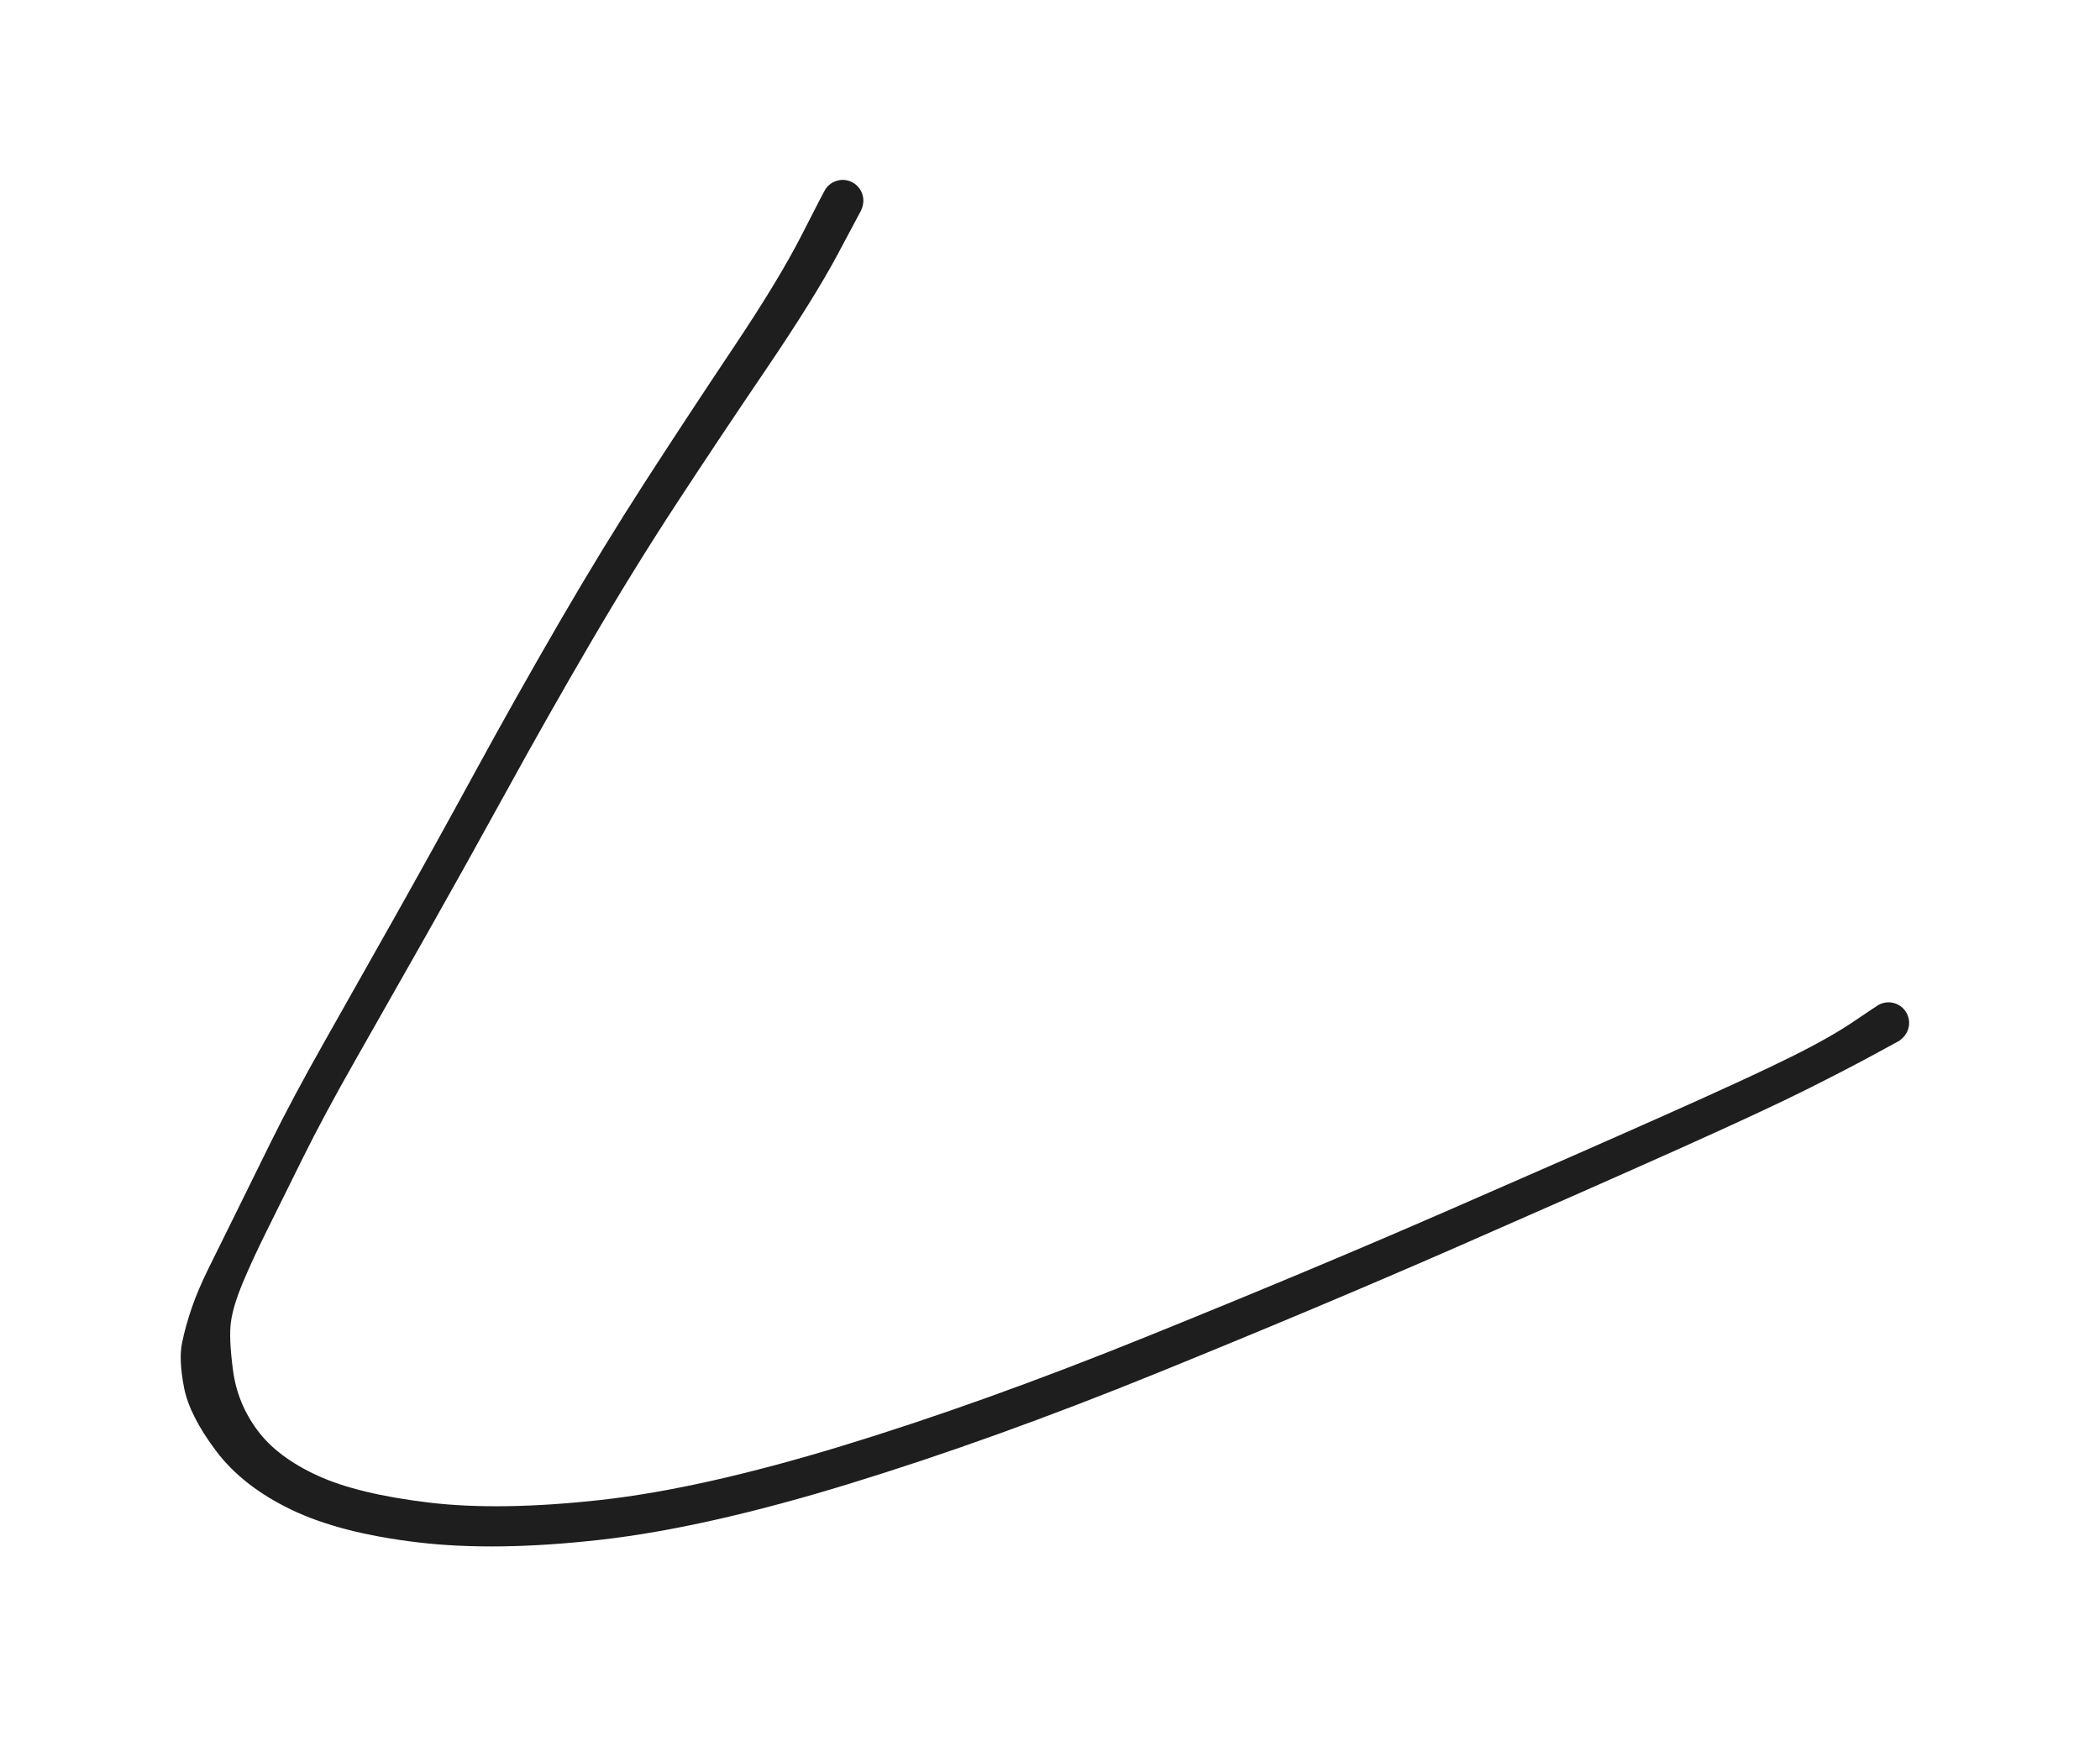
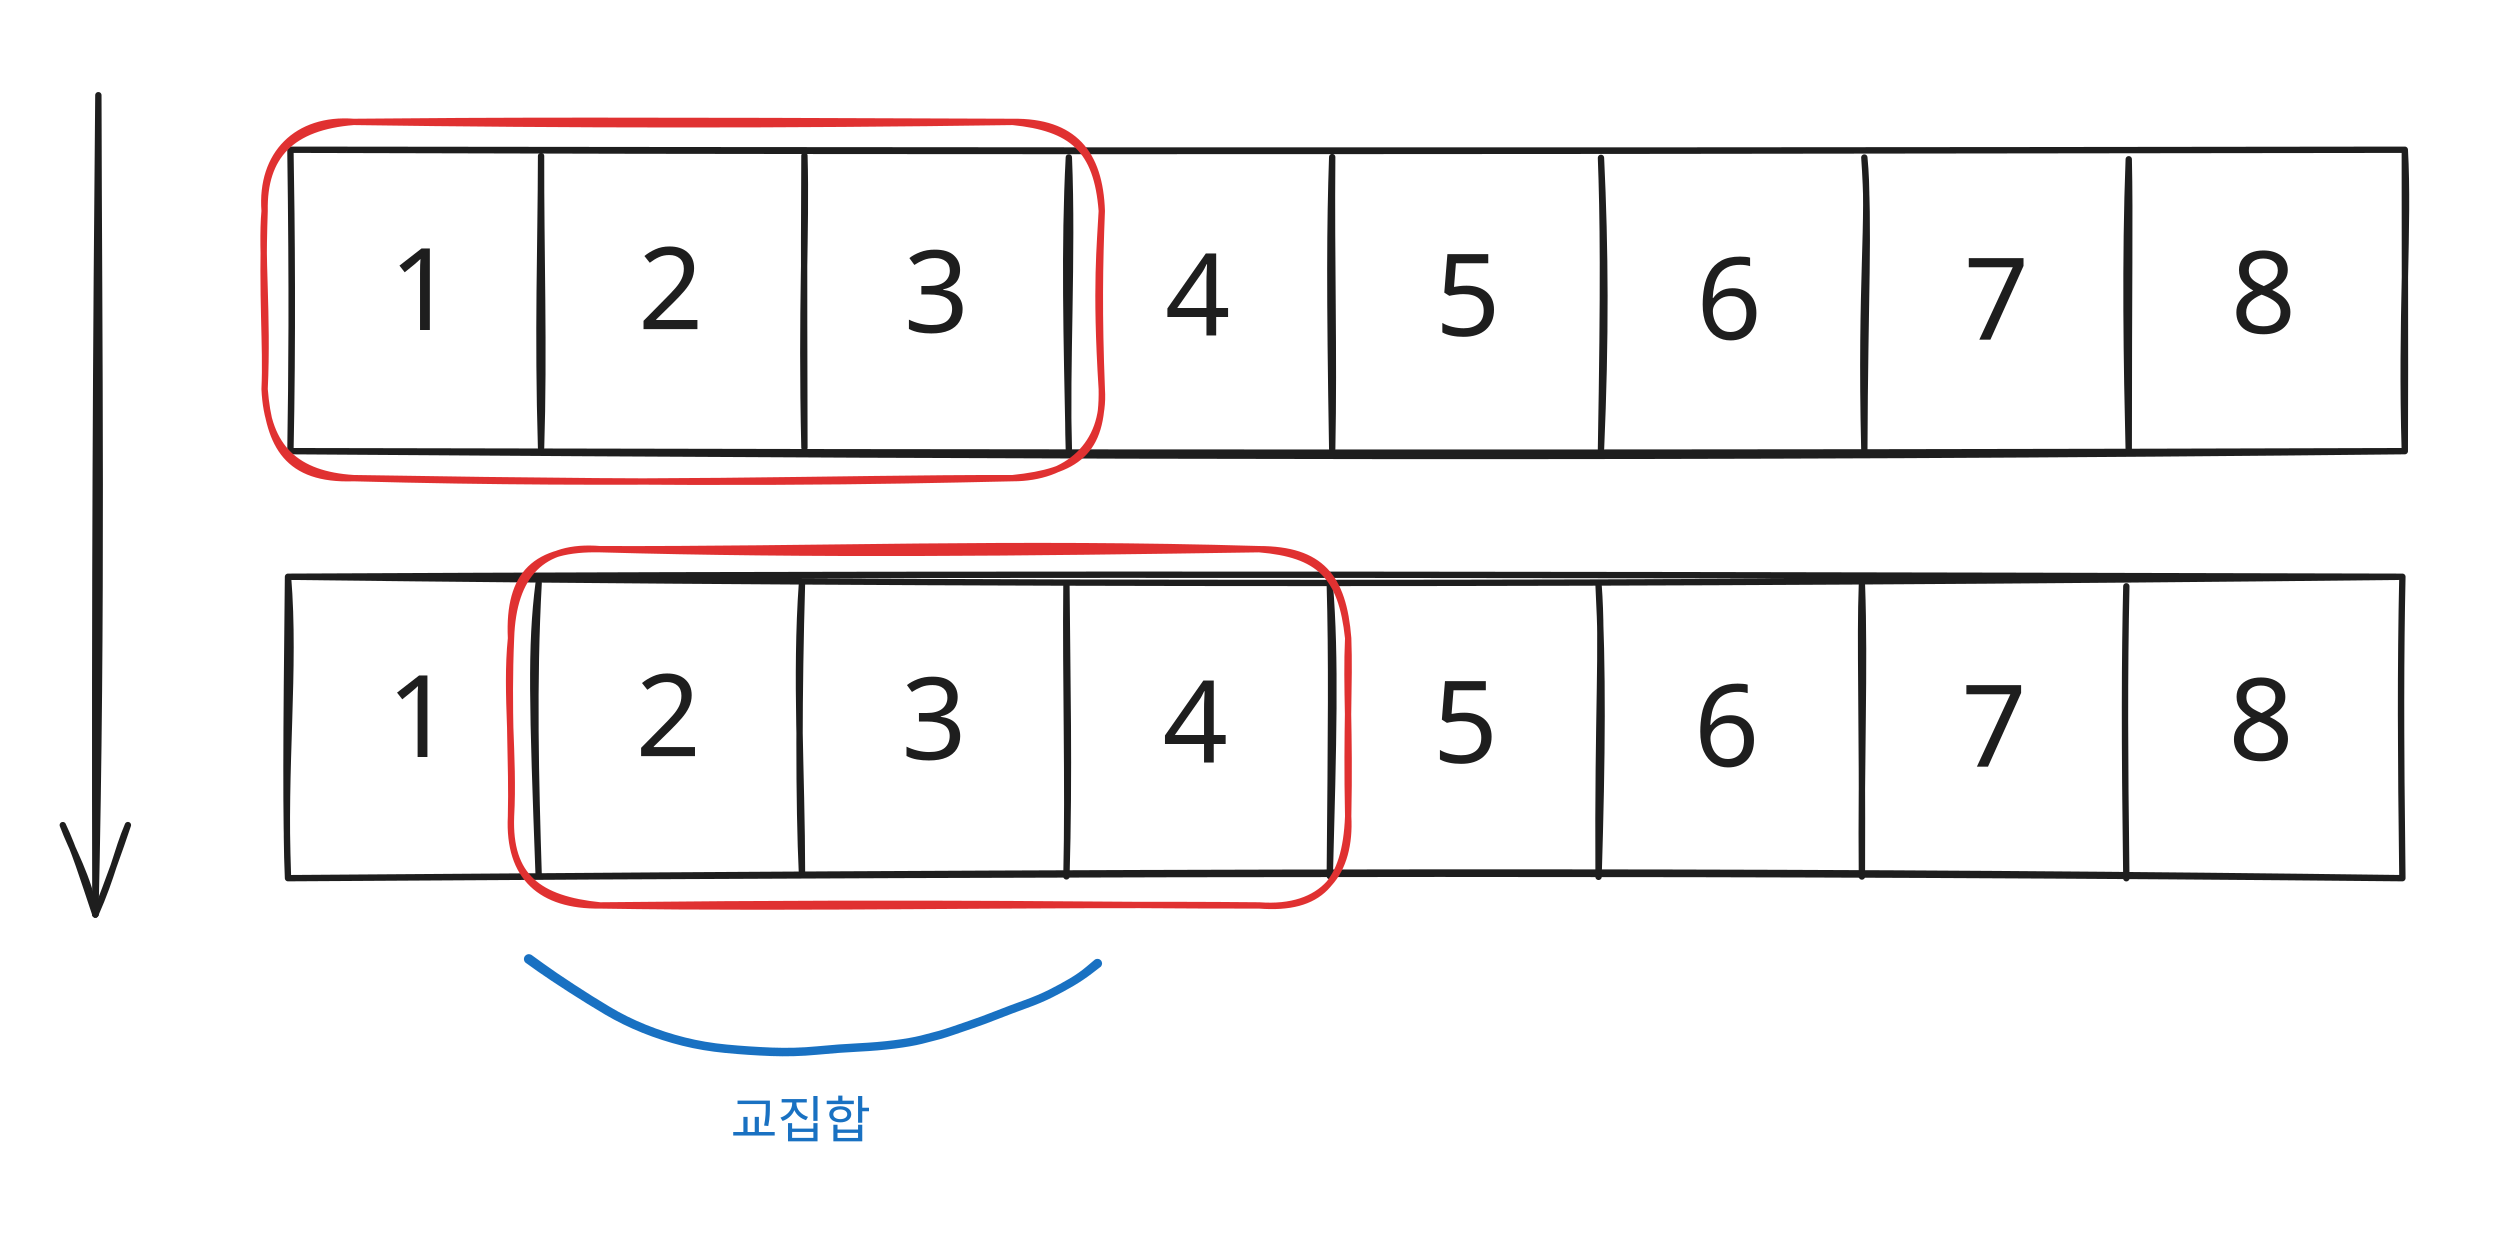
- <svg xmlns="http://www.w3.org/2000/svg" version="1.1" viewBox="0 0 314 261" width="314" height="261">
+ <svg xmlns="http://www.w3.org/2000/svg" version="1.1" viewBox="0 0 787.948 394.718" width="787.948" height="394.718">
  
-   eyJ2ZXJzaW9uIjoiMSIsImVuY29kaW5nIjoiYnN0cmluZyIsImNvbXByZXNzZWQiOnRydWUsImVuY29kZWQiOiJ4nJVWW2/bIFx1MDAxNH7Pr4i81641vruPyTatmlRVysNcdTAwMWWqPjg2cZCx8Vx1MDAwMCfNovz3XHUwMDAxSVxyWO1oYiky55yP79w4+Dibzz1+6KF3P/fga1lgVNFi791I+Vx1MDAwZVKGSCdUgVozMtBSWW4579n93V3R97c14mtCmtuStGdcdTAwMTjEsIVcdTAwMWRnwvBZrOfzo/o3iDZcdTAwMTTCkUZpXGaqdCp8JJ1iTeMs9bM4XHUwMDBmR1x1MDAwM8S+XHQyXHUwMDBlK6HdXHUwMDE0mEGtkVwiXHUwMDBm7MiPIF80fLl5XFx0P//8qsmy1KRcdTAwMWKE8YpcdTAwMWaw8olcdTAwMTFcdTAwMTG61jFOSVx1MDAwM3+jim/f4jfkXHUwMDFmoShcdTAwMTnqbVx1MDAwN5mMXHUwMDFkjFLSXHUwMDE3JeJcdTAwMDcp8/1RWnS12kNLXsUqXG41l0RcdTAwMDRZNuFeXHUwMDEyTKjk/lx1MDAwMqB8NPu6KJtauNBVo1xyp0XH+oKKemi7/VtUcTTKtlx1MDAxMNVbLoW+dpxBldokSvwkylx1MDAxMp14ydI/VKrELzqftGjhg0R0XHUwMDAzxmZSuuqSXHUwMDE0S7GWiu9Gt+ithr4qznVcdTAwMDWy5mlcdTAwMGXSIFx1MDAwMdozjLpmulx1MDAxZCZl804r9Fx1MDAwNJnNKH/6ba7Tr1x1MDAxNuP7y8271l9j0zxzmoPAtFx1MDAwZkInIFx1MDAwNCYgyp2AKDRcdTAwMDGJ26U4MVx1MDAwMXngXHUwMDA0JJlcdFx1MDAwMCB2XCLS3EKEkVx1MDAxM5GlXHUwMDE2XCJyh5FbiVx1MDAwMvEnXHUwMDEwkYVI3F7liY1wV2OCSN1cdTAwMDWfXCJSN8KqOMhcdTAwMTJ3dq0uXHUwMDA0uZsjsXIlZoK7ceMrXHUwMDExXHUwMDEzn5yZisMrU1x1MDAwYvxrm1xuRHZThc7DXHUwMDAx7NNcdTAwMDRcdTAwMDLn4Vx1MDAxMJ1qI9xxTFx1MDAxMZ/w6mPEbIL0cMH4krQt4mLgPslhOVx1MDAxZKxcZrVcdTAwMDNcdTAwMTbj+ImKIT5QeWlxOlx1MDAxOFx1MDAxM/ZcIj/PcCU9zS5cdTAwMTSe+ERYcVx1MDAwMVx1MDAxNrrzd4C4PFC1Qn+hRePtXHUwMDEw3C/+f4FcdMOT2lNcXNyK7Hianf5cdTAwMDHoOK8nIn0=
+   eyJ2ZXJzaW9uIjoiMSIsImVuY29kaW5nIjoiYnN0cmluZyIsImNvbXByZXNzZWQiOnRydWUsImVuY29kZWQiOiJ4nO2dW1IjO5OA33tcdTAwMTVcdTAwMWQ9r4f6lZIyJZ03Q4O5mvt14lx1MDAwZsLGxlx1MDAxOHzDLlx1MDAwM+5cdTAwMTO9h5mHWcPELGA2NTGzh0lcdTAwMTlwlVx1MDAwYowv3fhU04ZcdTAwMGVoVGWVSspPmanKVP316fPnL2G3Wfry5+cvpYeLfLVSbOXvv/zhy+9KrXalUedDsvd3u9FpXfTOvFxuw2b7z3/8I99sXHUwMDA25UpYaDRugotG7fFjpWqpVqqHbT7xX/nvz5//6v2MXahVulxi8/VytdT7QO9Q7Fpok6W5Rr13XVx1MDAwMIlaWimpf0al/ZWvXHUwMDE3lop8+DJfbZeiI77oy8PieqF6vHhfzVS2d1x1MDAxNnft5c1a7ji67GWlWt1cdTAwMGa71V6z2lxyvvvoWDtsNW5Kx5ViePXcXHUwMDA1sfJhn2o1OuWreqntb1x1MDAxZvqljWb+olx1MDAxMnZ9mVx1MDAxMP3Sxz7483NU8sB/aTSBXHUwMDAzICesXHUwMDAydCq6cu/zhFx1MDAwMSiS2jgkVGRcdTAwMTLtWmpUXHUwMDFiLd+uf4GS/45aVshf3JS5efVi/5ywla+3m/lcdTAwMTZcdTAwMGZXdN7901x1MDAxZFx1MDAxM1GgQSnDV1PCiOhKV6VK+SrkU1x1MDAxY0ZXL/XGXHUwMDAwtFx1MDAwNmNAOd0/4q/ZXFwrRvLweH7RPnx7OGnnj3O2XGZb7W2xtbb15en4P6NcdTAwMDFq5WulNV9zvVOtxnu5Xnzq5YFcdTAwMDNcdTAwMDV/YDkmgVFVnWYx/ygoYIQlQmG1065/vFqp3ySrqzYublwi2eqVfv/jdaHmj78qz0Zcclx1MDAxM2dCKVBcdTAwMTknxpbm+85ud2Ff7qxcdTAwMTbW78KdxsXWN2V30y3NLKJvSrNcdEAgXG7FQ4JoJL6bOItXxFdcdTAwMDaCJVtrT5NxWr+QZiFZSFx1MDAxMNVHlOZYT+db4WKlXqzUy8mPlOrFIUeq+Xa41KjVKiE3Y6dRqYfJM3r1Zlqtxv1VKf/iprnmoceavrrBLo7+9zlcdTAwMWHK3lx1MDAxZv3///OP0We/XHUwMDE48ujTn+K/J6VcdTAwMWNcdTAwMDCSpX2tZchcdTAwMDKjLlwi0Vx1MDAxZsV5W9rs1uX6bblUv8uWy9Xrw/LBZbo5J3DMObFuXHUwMDA2LVx1MDAxNMpIWzxyzrOAc4ySZEllZaJcdTAwMTNccvt7OXdSXHUwMDFhXHUwMDBiXHUwMDBl55jPMX9cdTAwMWJzXHUwMDFjirk1XGJWajW+Nt+Uq8v50Fx1MDAxZNDVdePgXHUwMDFhXHUwMDBlN9ZNrZhuyo1QXHUwMDAx2+BGSVx1MDAwNCNcckaC+KzN/UFErVGjXHUwMDA0m2jY30u5XHUwMDE0XHUwMDA2hVx1MDAxM1x1MDAxNDO45pg/VzbHPI65dcnSvtGuWOyRrzk25lc1uX+8cZJz68sna6pzfFPcOk075pZcdTAwMThzJ8lYSazNI6v8XHUwMDE5c3bzvE8owPG/dGHOppjQqObafI75SG0+3DdcdTAwMTes4ZjzsSkvnuW7S1x1MDAxNVPOdajbPik0K+p8q5Zuyq1cdTAwMTGBYzlkx1xcs25cdTAwMTQvlTnxXHUwMDE0ILRcdTAwMDVFbLG/30rTVMpcdTAwMWNcdTAwMDSyR2HMnPI55W9T7oba7CzzXHUwMDA2XHUwMDA0xVacR2Euilwik+nQeaeVXclldVmpcPMg3Zg7VIw5arCaJVGJaM7r2+yWXHUwMDEwSVx1MDAxOVx1MDAwMVLE1tbTgDkoblx1MDAxMreZombNMX+ubI55/LmRemNcdTAwMDXOajZTtVx1MDAxY39cdTAwMDVuvXB7/FCh7XZm7VLqQvNyb8XtpJtzXHUwMDEwylx1MDAwNFxulJPaSmNQJa12XHUwMDFigGLHnFlcdTAwMTf8I10rcEDOTz7CRFPxnPPnyn5LzsPSQ/hcdTAwMWHnMZs8iTk6v8BcdTAwMDPju+aZg+5twzbvN8v6vrN/bnCtcHWUbsq1dYEwSlrB85lxMd+793mnXHUwMDAzwf1cdTAwMDCarXrS+H6euVx1MDAwYlxmslx1MDAwMe5cdTAwMWRcdTAwMDPgK1LUXHUwMDAzfej1i6fD0pBzaHR08lx1MDAwN4T8slFcdTAwMGb3K9/80ClcdTAwMWEoXcnXKtXuwND3pJz7XHUwMDFhvlxmXHUwMDE0ZaqVcr2n7UqXg1x1MDAxNISVi3y1fzhsNKOjXHUwMDE3fIk8a8fWyy5ptCrlSj1fPXh5Oa9PV5+HXGaC2Fx1MDAxM9hCvl3qaVu+XHUwMDExOVx1MDAxNat2OKvsfLJcdTAwMTirXHTW0VZcdTAwMWLtjdrpbliunlxuWKa742vZXHUwMDE16YZcdTAwMTX9Slx1MDAxOTmhJVx1MDAxOc3MRrU8wqpcdTAwMDIutsowsKg1JNr182CVXHUwMDE4kFx1MDAwMmctSlROUGyQ36KVuVbcdvzQOnkqXFzlbHGVs8E1LtDJp1vsgfn14PFxvc5t1c6bZ9vHi91SbqlQvdmuZ1x1MDAxN9KNKyF3qGT9ZK2xYCnhKbNunVx1MDAxMa46QFbibFx1MDAxMYNwfLlxYNXs/zhcdTAwMTV33+esPsKjZsuqmlx1MDAxNatDXHUwMDFmUTGmwllcdTAwMDPjr2rtZbqd27ZcXLw9Pmy0nL4+WSRZTjerbDtcdTAwMDRIymprXHUwMDE0Qfx53COrOCtWXHUwMDE1uznOOdbuXHUwMDA0XsWPZVxi8+h5451grlqTuOrZ4qpnhCuYZGm0OmWMNYbU+Lr1tIanX3c387l1I5aOblx1MDAxZU46Z8uFdPPK+jRgeXKSXHUwMDA1n89Oxocxr1ZY7lxuRchmqn2/OFApXHUwMDAzv1wiwddQzuoxtStrY03SfMyw5lx1MDAxZuNcdTAwMTVnyyvOitehq8laSo2TRG13W6v1rN3c19fXtdva9k24s5SR6abVXHRcYoQ2QrJccsrMqiStXHUwMDE0OEVcdTAwMTbJgeZcdTAwMWb4jrROpV6df3bPLZyvMyVppdnSSn+/dpVWozagxreG27fNXHUwMDA1c3ZauW/TrbzbrmVbR/m9lPNqMVD+6YmTIDH5iNeZQFx1MDAxMKJcIk1KooJku35cdTAwMWWu4Fx1MDAwMkXesJWAVlxuNVx1MDAxZa6G9b0la+e4JnE1s8XVzFxuV5ks7fuuwjiUjtz4xnA2e7OJ9ZPOt6uFXFyuopt33caZSTeuIMhcdTAwMDWaLV1yRrNVaZPAYiBcdTAwMDSwmmUoXHUwMDFjgHq/mFxmaVx1MDAwMpxcXL9qSdKxjfChXHUwMDAzqadcdTAwMDLWzlx1MDAxNlj7c4F9MzFXvZHiXHUwMDA02lx1MDAxOSFcYsY3itXG7u3Wt52FuzpcdTAwMWOWXHUwMDBlypVq49v5t3RT61x1MDAxM3P5RsGyhvNhSYPxXHUwMDE1XGZEYCRcdTAwMTj2b0lcdTAwMTKT/X7QTpWZK1x1MDAwNVx1MDAxYVx1MDAwNK+WR0BcdTAwMGJcdTAwMGb7jetSpizKX883XHUwMDBlN3bri1x1MDAxYiqbcmjflOqhgYGxxfKkQDuJbDNOooY2MvdNurpdXFyjZb123VjKt5aKS+lcdTAwMTZon5s7XFygXHUwMDE1+4Ds4Fx0bVx1MDAxMdhcdTAwMTU0KUvNdUZpp7hhXHUwMDFmUJxjPT1cdTAwMGZcdTAwMTj64fhf0snSPuYs21xujVx1MDAxZX8/iavNXHUwMDA1V8o6PFvP6srl8ebB5cFpyldefWYuoDJSgmCTcjBcdTAwMDHfQ87el+Avw8ohtllBXHUwMDFhIJfkXHUwMDE4XHUwMDFkNTLGf874b864XHUwMDE0w1x1MDAxOWcnXG6NXHUwMDA1PX7wb7fbue2uh5nK9Y09x63M+cZcbm2kXHUwMDFiciNkoJ2U0mpjrcXBSCPFR9m7c8JnNZGQOl263PhcdTAwMTU6oUY9XHUwMDBinVP+u1Ouh65cdTAwMWKxO2ScwFx07PUqbpfuS9Xl041QL1WuVzPqKzZSXHUwMDBluUWGnFxmKWNccmk9mLDnIVx1MDAxN+x5XCJYYVx1MDAwNUqZrlxif2XZLVx1MDAwNjcy4mFO+e9OuVx1MDAxOOqWq97WMm6C/d/EQnik8OhIXHUwMDE3m1x1MDAwYnur17fqbEPYdFPu03KlsDyfgVBkRdJgl4HfrIbnXHUwMDAxcFbGXHUwMDAzn9JAOaB3MtjIXHUwMDE4XHUwMDE1hzjH/HfHXFxcdTAwMGY12Vx1MDAxOXBg+Z/ALV/Iw3KhuLtaXHUwMDBlr8pytfkgqou3KV9N9mm5XHUwMDEypPM7JkqtXFxy8Y0tduM9djAkjcB0OebgXHUwMDA0t5idjo+4mDzH/Gdibod75ii8soBcdDbGq7vN8skhZCl3eVIkXHUwMDAw2d7aTfkuXHUwMDFiXolcdTAwMDeIvS02rI9Jelx0upFCXGJQSFx1MDAwNvBcdTAwMWQ3dJ1cbnRN6HhcdTAwMTLC+TL7XHUwMDFj9Fx1MDAxMVx0XHRDN9NcdTAwMDGjpTTSxJ7VjFx1MDAwMp3WcuE+1lx1MDAxYvmVXHUwMDBizKzs7bfOXHUwMDBlr8/TXHK6tjZQIIzxXHR/WjgxXHUwMDE4NKmkXHJIgEZHlvudxPs9XHUwMDFmnio3XHUwMDE3eaZ2QCNcdTAwMTPwf2nQ57m5XHUwMDExr2o4r9y9XHUwMDEyzSRPv29cdTAwMWIl6TK1u9NuNdst7K1s3ay0KN28XCJRYFx1MDAwNKGypHDgIdMzrko6ZaVyvifeM1x1MDAwNmuq7Fxc51x1MDAxY3Db7S/iaMdcZoh5cq4vmpjX4ZvVgTHOXHUwMDEykFx1MDAxYj/G+ateX1BcdTAwMGbY3jzMi2alVjvdOO2cpptXlqPAXHUwMDA3MGttXHUwMDE5SfY+XHUwMDEzvLqZ8TpFei5cYrRklPtV7OhcdTAwMTni+kHzc2nosypQPrjM0lx1MDAwNNtRtetNu5Vb3DxoXHUwMDFmr91/3axfnFx1MDAxZZdSvveFUTKwwu84Rc5cdTAwMTigXHUwMDA0rkrMXGbXqVKI0Fx1MDAxOVx1MDAwMeRG5tP/frx+0Fx1MDAwNN2Yc5rc+8L5PHI7QXDz0fomXHUwMDFk6/rWt7MzcVjau9GrXHUwMDFid7fpxtWCXHScJrb7pZLEqu0lrq5cdTAwMTdDZqRQ9I759NOk50pB5Fx1MDAwNt6kM4f1Q2fnvlx1MDAxMdLJwqml0Fx1MDAxMzw8KsB93Z5cdTAwMTSul1dDpVx1MDAxNo6z+yel47t00+qEXGJ8YqP0LzRApZK0QuDjP4SH1bzn/uxT7n5hXGJ6gWpzXFyfXHUwMDA1/mOn51x1MDAwZdetwJ6cVKQn2KzmZEnnmkf1+nZu4+b49DBb3D1tnqVcdTAwMWNXyy4jWmlcdTAwMTGMXHUwMDA2kIPpflx1MDAxZVdCXHUwMDEwTFx1MDAwZlvCQr1fRMd06blASjBcYvirhGHPkNdcdTAwMGaan0uYLO1HYElcdTAwMDCWYTG+du12szlzuFY6WtvC85Xb6/pR47KVblxcQZDfrEYpQsP6Nbm5lF9q8qs5XHUwMDFhvKxcdTAwMTHQ+8VmTJeey1x1MDAxM4xcdTAwMDCLYuRcdTAwMWJQfj9gf+383Lx/XFz8eszkUFx1MDAwNStBKWVo/LWmws6hODjRXHUwMDA1W11rLtxmXHUwMDFh2XBnXHUwMDE30lxyrHImUManebCOlS6xW432nq1gXHUwMDFiXHUwMDAzwPqwyXejVVx1MDAwNE4hkZBcdTAwMTJcdP3KVnSpPq1cdTAwMTItO7jSf1mgeGOeciHYe/GvW3k9sCrtTKZcIpBcIonJT42lWFx1MDAxOD7I/is5vFF1n+K/p0rAXHUwMDA3XHUwMDE46vWy1Eyolvfqu9vdrrvQ11uFcI2/VaG+lm7KtXaBMehjqchv8JTAXHUwMDFjiY1btmuVf3zNTu/wXHUwMDE15Vx1MDAxMlu+XG5+QCuTXG4s+lx1MDAxOFViUYhcdTAwMDe+9DFnIz+Qxr9X1Ed9xfb3eMLcOuGkVa8vWE1E+V99XHUwMDExe5ZcIvVU8n028P+AQNPQPUz9e+Wkfz3P+H5hp3xzsFx1MDAxOO5UK3Z7ZaPRuTw8Osl9TbdEI9t3WqFC/3ZcdTAwMTLWX8lcdTAwMWQlIFx1MDAxMEoq8PvEsHKj4Vl7KZBonlx0iVx1MDAwNXrInjBcdTAwMWZIpC9bfMOt/Ot22PCYdsFcdTAwMWRk7Vx1MDAwNC+nuFlW61x1MDAxZHu+XFy+Krpyt7x08PV0aapcdTAwMTC4pMEzjjyL6eRZqUBop1x1MDAwMNDvy5tIUNNSXHUwMDA0XHUwMDEyjCFiUVx1MDAxN284Tc7AhZxemMG4gLRPk1Ms10a6V6SZXTjnV2J6WfHErXrhRLEpyVx1MDAxZZ5cdTAwMTiy+f2sXGYxktZOILjvY/P411x1MDAxNEjyIY3Sv/5Uuok+XHIsXHUwMDEzzknN85iTrLqj1CD/5YKYNVx1MDAwNU6ZUdVJXHUwMDFiXGKeXHUwMDBlXHUwMDA1j68zXHUwMDFh7YD55TeZ9a9cZtPI0yEplsGR92bZapBcXKNE8E+dTLw6qVx1MDAwM75f8Fx1MDAxYnVcdTAwMTlcdTAwMTZcdTAwMTZHI1uHXHUwMDEwaPbUQXrhXHUwMDEyMVx1MDAwZvzVpo+qjXSAJNjiQVx1MDAxZsqJSlx1MDAwZdT2QoRHVcdcXCCz6ZMwhdNcdTAwMTS9IGq66lx1MDAxY7dOXHUwMDAwMSeOfSxcdTAwMTPlb09XXHUwMDFkXGLLzfN9XHKMLlxuOVif8W+v8paf1sJcdTAwMWFcdTAwMWM5XHUwMDEy7OxcdTAwMDXsXHJabblKdELTj1XHg1x1MDAwN1x1MDAxNrV/wZB/9/XgwGIgmVRJfltvw1x1MDAwM0+joYDA+Zf4gFx1MDAwNWNcdTAwMDWL60B9KmC/wr+mi5vIU6lcdTAwMWVdnVx1MDAwZVxm91x1MDAxObeLXHJcdOPMYHUy0Ih+XHUwMDFmTEDjmLaRVIByr+8w1atOXHUwMDA0vjK+XHUwMDE0aW1Zr9mR1bFcdTAwMGJulZ9cdTAwMDHIL2fpgc5cdTAwMDPDVr3hcZA8XHUwMDBlfMtq9N2iY5AkX5hccn7r5EDrXk43I6vzb2lht8FcbuW81zbYOtZZbPSQf6maf6JcdTAwMDZuZHXGt8B7ZMYrIVx1MDAxY5A7XG5Q95bffVx1MDAwNLhRavRIXHUwMDE4P6VcdTAwMDGbZOC3aNGDI1x1MDAxMdjYhMLjOlqMh+rG3tHAxqdPPvHH6lx1MDAxYvSVgb3l96vvU6LecVZcdTAwMTUqtU6VNe5Oi/V0p+XtmbDViSnRp/JHNf2mUThsKV1cct+YXHUwMDE2XHLPTsqO77J3Nuv5XHUwMDA10HuFw6u905yVmbv9paliNmdoXHUwMDEwOlxuiI1cdTAwMDdB1rE5XGJcdIOQZOC3e3daXGI/dcJcdTAwMWK5Tz9oXHUwMDEz6siKimzAqK39OFx1MDAxMrZMeX5cdTAwMWFcdTAwMTJIMlx1MDAxYqOPe1x1MDAxNWMrh9OtiMPYK+L/89//9r//+e//91x1MDAxZv8125XxVy471lxuOTxqh++fnlD/km8290Puwb7fyENWKT51Q9SEL3eV0v3i21Lz6Ylvj1JcdTAwMGb6v75/+v7/aFW34CJ9
  <defs>
    <style class="style-fonts">
      @font-face {
        font-family: "Virgil";
        src: url("https://unpkg.com/@excalidraw/excalidraw@undefined/dist/excalidraw-assets/Virgil.woff2");
      }
      @font-face {
        font-family: "Cascadia";
        src: url("https://unpkg.com/@excalidraw/excalidraw@undefined/dist/excalidraw-assets/Cascadia.woff2");
      }
      @font-face {
        font-family: "Assistant";
        src: url("https://unpkg.com/@excalidraw/excalidraw@undefined/dist/excalidraw-assets/Assistant-Regular.woff2");
      }
    </style>
  </defs>
-   <rect x="0" y="0" width="314" height="261" fill="transparent" />
-   <g transform="translate(126 30) rotate(0 31 100.5)" stroke="none">
-     <path fill="#1e1e1e" d="M 2.77,1.44 Q 2.77,1.44 -0.74,8.02 -4.25,14.60 -11.30,25.00 -18.36,35.41 -24.77,45.20 -31.18,54.99 -37.62,66.00 -44.06,77.01 -50.25,88.29 -56.45,99.57 -62.26,109.85 -68.08,120.13 -72.85,128.52 -77.62,136.91 -80.77,143.28 -83.91,149.65 -86.13,154.11 -88.35,158.58 -89.73,161.92 -91.12,165.26 -91.46,167.63 -91.81,170.01 -91.16,174.93 -90.51,179.86 -87.52,183.89 -84.54,187.92 -78.52,190.68 -72.51,193.44 -61.83,194.72 -51.16,195.99 -36.12,194.32 -21.07,192.64 -0.12,186.25 20.82,179.86 45.25,169.98 69.68,160.11 89.85,151.32 110.03,142.53 122.93,136.78 135.82,131.04 141.83,128.05 147.84,125.06 151.29,122.69 154.75,120.32 155.22,120.13 155.69,119.94 156.19,119.91 156.69,119.88 157.18,120.01 157.67,120.14 158.09,120.42 158.51,120.70 158.82,121.10 159.12,121.50 159.29,121.98 159.45,122.46 159.46,122.96 159.46,123.47 159.30,123.95 159.14,124.43 158.84,124.83 158.54,125.23 158.12,125.52 157.71,125.81 157.22,125.94 156.74,126.08 156.23,126.06 155.73,126.03 155.26,125.85 154.79,125.67 154.40,125.34 154.01,125.02 153.75,124.59 153.49,124.16 153.38,123.67 153.26,123.17 153.31,122.67 153.37,122.17 153.57,121.71 153.78,121.25 154.13,120.88 154.47,120.51 154.92,120.27 155.36,120.03 155.86,119.95 156.36,119.86 156.86,119.94 157.35,120.02 157.80,120.25 158.25,120.49 158.60,120.85 158.95,121.22 159.16,121.67 159.38,122.13 159.44,122.63 159.49,123.13 159.39,123.63 159.28,124.12 159.03,124.55 158.77,124.99 158.39,125.32 158.00,125.65 158.00,125.65 158.00,125.65 154.12,127.76 150.24,129.87 144.14,132.93 138.03,135.99 125.13,141.78 112.23,147.56 92.00,156.42 71.77,165.28 47.13,175.30 22.49,185.31 1.04,191.89 -20.40,198.48 -36.12,200.27 -51.84,202.06 -63.50,200.67 -75.15,199.29 -82.44,195.78 -89.74,192.27 -93.71,186.97 -97.69,181.67 -98.49,177.48 -99.29,173.30 -98.78,170.84 -98.28,168.39 -97.34,165.63 -96.40,162.88 -94.75,159.55 -93.10,156.22 -90.90,151.76 -88.69,147.29 -85.49,140.78 -82.28,134.27 -77.53,125.87 -72.78,117.48 -67.01,107.22 -61.23,96.95 -55.04,85.59 -48.84,74.22 -42.37,63.07 -35.90,51.92 -29.53,42.05 -23.15,32.18 -16.35,22.01 -9.54,11.84 -6.15,5.19 -2.77,-1.44 -2.55,-1.75 -2.34,-2.06 -2.06,-2.31 -1.78,-2.56 -1.44,-2.74 -1.11,-2.91 -0.74,-3.00 -0.38,-3.10 -0.00,-3.10 0.36,-3.10 0.73,-3.01 1.10,-2.92 1.43,-2.74 1.76,-2.57 2.05,-2.32 2.33,-2.07 2.54,-1.76 2.76,-1.45 2.89,-1.10 3.03,-0.75 3.07,-0.38 3.12,-0.00 3.07,0.36 3.03,0.74 2.90,1.09 2.76,1.44 2.76,1.44 L 2.77,1.44 Z" />
+   <rect x="0" y="0" width="787.948" height="394.718" fill="transparent" />
+   <g stroke-linecap="round" transform="translate(91.53465 47.19561) rotate(0 333.2067 47.5)">
+     <path d="M0 0 C138.51 0.45, 279.28 0.62, 666.41 0 M0 0 C161.06 0.16, 322.77 0.5, 666.41 0 M666.41 0 C667.74 23.72, 665.15 53.1, 666.41 95 M666.41 0 C666.38 29.13, 666.55 59.85, 666.41 95 M666.41 95 C451.22 95.69, 236.17 95.58, 0 95 M666.41 95 C456.47 97.29, 246.52 96.75, 0 95 M0 95 C0.74 59.57, 0.44 24.32, 0 0 M0 95 C0.38 70.28, 0.64 45.88, 0 0" stroke="#1e1e1e" stroke-width="2" fill="none" />
+   </g>
+   <g stroke-linecap="round">
+     <g transform="translate(170.5347 49.16486) rotate(0 0 46.01537)">
+       <path d="M0 0 C-0.05 28.93, -1.12 54.97, 0 92.03 M0 0 C-0.09 29.84, 0.99 61.03, 0 92.03" stroke="#1e1e1e" stroke-width="2" fill="none" />
+     </g>
+   </g>
+   <mask />
+   <g stroke-linecap="round">
+     <g transform="translate(253.5392 49.05881) rotate(0 0 46.01537)">
+       <path d="M0 0 C0.66 23.78, -1.05 47.27, 0 92.03 M0 0 C-0.23 36.36, -0.01 72.44, 0 92.03" stroke="#1e1e1e" stroke-width="2" fill="none" />
+     </g>
+   </g>
+   <mask />
+   <g stroke-linecap="round">
+     <g transform="translate(336.8777 49.60671) rotate(0 0 46.01537)">
+       <path d="M0 0 C1.27 30.87, -0.83 66.48, 0 92.03 M0 0 C-1.47 28.75, -0.71 56, 0 92.03" stroke="#1e1e1e" stroke-width="2" fill="none" />
+     </g>
+   </g>
+   <mask />
+   <g stroke-linecap="round">
+     <g transform="translate(419.8822 49.50067) rotate(0 0 46.01537)">
+       <path d="M0 0 C-0.3 33.38, 0.62 61.55, 0 92.03 M0 0 C-0.73 21.63, -0.84 41.7, 0 92.03" stroke="#1e1e1e" stroke-width="2" fill="none" />
+     </g>
+   </g>
+   <mask />
+   <g stroke-linecap="round">
+     <g transform="translate(504.5938 49.75196) rotate(0 0 46.01537)">
+       <path d="M0 0 C1.36 29.06, 1.55 56.28, 0 92.03 M0 0 C0.68 18.29, 0.94 39.31, 0 92.03" stroke="#1e1e1e" stroke-width="2" fill="none" />
+     </g>
+   </g>
+   <mask />
+   <g stroke-linecap="round">
+     <g transform="translate(587.5984 49.64592) rotate(0 0 46.01537)">
+       <path d="M0 0 C1.87 19.42, -1.3 38.68, 0 92.03 M0 0 C1.65 22.71, 0.16 43.25, 0 92.03" stroke="#1e1e1e" stroke-width="2" fill="none" />
+     </g>
+   </g>
+   <mask />
+   <g stroke-linecap="round">
+     <g transform="translate(670.9369 50.19382) rotate(0 0 46.01537)">
+       <path d="M0 0 C-1.21 31.78, -0.65 65.21, 0 92.03 M0 0 C0.4 18.87, -0.01 37.78, 0 92.03" stroke="#1e1e1e" stroke-width="2" fill="none" />
+     </g>
+   </g>
+   <mask />
+   <g transform="translate(122.6962 76.07527) rotate(0 4.877998 22.5)">
+     <text x="0" y="0" font-family="Virgil, Segoe UI Emoji" font-size="36px" fill="#1e1e1e" text-anchor="start" style="white-space: pre;" direction="ltr" dominant-baseline="text-before-edge">1</text>
+   </g>
+   <g transform="translate(201.092 75.8032) rotate(0 12.81599 22.5)">
+     <text x="0" y="0" font-family="Virgil, Segoe UI Emoji" font-size="36px" fill="#1e1e1e" text-anchor="start" style="white-space: pre;" direction="ltr" dominant-baseline="text-before-edge">2</text>
+   </g>
+   <g transform="translate(284.8487 76.8032) rotate(0 12.258 22.5)">
+     <text x="0" y="0" font-family="Virgil, Segoe UI Emoji" font-size="36px" fill="#1e1e1e" text-anchor="start" style="white-space: pre;" direction="ltr" dominant-baseline="text-before-edge">3</text>
+   </g>
+   <g transform="translate(367.1868 77.8032) rotate(0 11.52 22.5)">
+     <text x="0" y="0" font-family="Virgil, Segoe UI Emoji" font-size="36px" fill="#1e1e1e" text-anchor="start" style="white-space: pre;" direction="ltr" dominant-baseline="text-before-edge">4</text>
+   </g>
+   <g transform="translate(452.3319 77.86754) rotate(0 11.12399 22.5)">
+     <text x="0" y="0" font-family="Virgil, Segoe UI Emoji" font-size="36px" fill="#1e1e1e" text-anchor="start" style="white-space: pre;" direction="ltr" dominant-baseline="text-before-edge">5</text>
+   </g>
+   <g transform="translate(534.67 78.99622) rotate(0 11.52 22.5)">
+     <text x="0" y="0" font-family="Virgil, Segoe UI Emoji" font-size="36px" fill="#1e1e1e" text-anchor="start" style="white-space: pre;" direction="ltr" dominant-baseline="text-before-edge">6</text>
+   </g>
+   <g transform="translate(618.9438 79.1249) rotate(0 9.683998 22.5)">
+     <text x="0" y="0" font-family="Virgil, Segoe UI Emoji" font-size="36px" fill="#1e1e1e" text-anchor="start" style="white-space: pre;" direction="ltr" dominant-baseline="text-before-edge">7</text>
+   </g>
+   <g transform="translate(703.0888 77.06056) rotate(0 13.77 22.5)">
+     <text x="0" y="0" font-family="Virgil, Segoe UI Emoji" font-size="36px" fill="#1e1e1e" text-anchor="start" style="white-space: pre;" direction="ltr" dominant-baseline="text-before-edge">8</text>
+   </g>
+   <g stroke-linecap="round" transform="translate(90.77215 181.7812) rotate(0 333.2067 47.5)">
+     <path d="M0 0 C214.47 2.6, 429.4 2.61, 666.41 0 M0 0 C156.91 -0.77, 314.13 -0.94, 666.41 0 M666.41 0 C665.79 28.88, 665.9 55.65, 666.41 95 M666.41 0 C665.91 23.45, 665.82 49.08, 666.41 95 M666.41 95 C470.71 93.09, 274.75 93.23, 0 95 M666.41 95 C499.54 92.83, 333.48 92.41, 0 95 M0 95 C-1.51 59.88, 2.4 29.2, 0 0 M0 95 C-0.7 74.32, -0.57 53.71, 0 0" stroke="#1e1e1e" stroke-width="2" fill="none" />
+   </g>
+   <g stroke-linecap="round">
+     <g transform="translate(169.7721 183.7504) rotate(0 0 46.01537)">
+       <path d="M0 0 C-2.55 20.16, -1.97 38.5, 0 92.03 M0 0 C-1.74 31.72, -0.93 62.19, 0 92.03" stroke="#1e1e1e" stroke-width="2" fill="none" />
+     </g>
+   </g>
+   <mask />
+   <g stroke-linecap="round">
+     <g transform="translate(252.7767 183.6444) rotate(0 0 46.01537)">
+       <path d="M0 0 C-2.14 29.98, -0.04 59.28, 0 92.03 M0 0 C-1.01 34.22, -1.07 69.38, 0 92.03" stroke="#1e1e1e" stroke-width="2" fill="none" />
+     </g>
+   </g>
+   <mask />
+   <g stroke-linecap="round">
+     <g transform="translate(336.1152 184.1923) rotate(0 0 46.01537)">
+       <path d="M0 0 C0.22 28.9, 0.96 59.34, 0 92.03 M0 0 C-0.32 30.9, 0.71 61.93, 0 92.03" stroke="#1e1e1e" stroke-width="2" fill="none" />
+     </g>
+   </g>
+   <mask />
+   <g stroke-linecap="round">
+     <g transform="translate(419.1197 184.0862) rotate(0 0 46.01537)">
+       <path d="M0 0 C1.92 23.33, 1.1 50.19, 0 92.03 M0 0 C0.65 22.92, 0.43 45.43, 0 92.03" stroke="#1e1e1e" stroke-width="2" fill="none" />
+     </g>
+   </g>
+   <mask />
+   <g stroke-linecap="round">
+     <g transform="translate(503.8313 184.3375) rotate(0 0 46.01537)">
+       <path d="M0 0 C1.44 19.43, -0.3 39.01, 0 92.03 M0 0 C1.38 26.53, 1.18 53.13, 0 92.03" stroke="#1e1e1e" stroke-width="2" fill="none" />
+     </g>
+   </g>
+   <mask />
+   <g stroke-linecap="round">
+     <g transform="translate(586.8359 184.2315) rotate(0 0 46.01537)">
+       <path d="M0 0 C-0.68 18.46, 0.2 39.37, 0 92.03 M0 0 C0.98 26.67, -0.34 54.12, 0 92.03" stroke="#1e1e1e" stroke-width="2" fill="none" />
+     </g>
+   </g>
+   <mask />
+   <g stroke-linecap="round">
+     <g transform="translate(670.1744 184.7794) rotate(0 0 46.01537)">
+       <path d="M0 0 C-0.61 28.03, -0.5 53.94, 0 92.03 M0 0 C-0.52 22.69, -0.61 47.56, 0 92.03" stroke="#1e1e1e" stroke-width="2" fill="none" />
+     </g>
+   </g>
+   <mask />
+   <g transform="translate(121.9337 210.6608) rotate(0 4.877998 22.5)">
+     <text x="0" y="0" font-family="Virgil, Segoe UI Emoji" font-size="36px" fill="#1e1e1e" text-anchor="start" style="white-space: pre;" direction="ltr" dominant-baseline="text-before-edge">1</text>
+   </g>
+   <g transform="translate(200.3295 210.3887) rotate(0 12.81599 22.5)">
+     <text x="0" y="0" font-family="Virgil, Segoe UI Emoji" font-size="36px" fill="#1e1e1e" text-anchor="start" style="white-space: pre;" direction="ltr" dominant-baseline="text-before-edge">2</text>
+   </g>
+   <g transform="translate(284.0862 211.3887) rotate(0 12.258 22.5)">
+     <text x="0" y="0" font-family="Virgil, Segoe UI Emoji" font-size="36px" fill="#1e1e1e" text-anchor="start" style="white-space: pre;" direction="ltr" dominant-baseline="text-before-edge">3</text>
+   </g>
+   <g transform="translate(366.4243 212.3887) rotate(0 11.52 22.5)">
+     <text x="0" y="0" font-family="Virgil, Segoe UI Emoji" font-size="36px" fill="#1e1e1e" text-anchor="start" style="white-space: pre;" direction="ltr" dominant-baseline="text-before-edge">4</text>
+   </g>
+   <g transform="translate(451.5694 212.4531) rotate(0 11.12399 22.5)">
+     <text x="0" y="0" font-family="Virgil, Segoe UI Emoji" font-size="36px" fill="#1e1e1e" text-anchor="start" style="white-space: pre;" direction="ltr" dominant-baseline="text-before-edge">5</text>
+   </g>
+   <g transform="translate(533.9075 213.5818) rotate(0 11.52 22.5)">
+     <text x="0" y="0" font-family="Virgil, Segoe UI Emoji" font-size="36px" fill="#1e1e1e" text-anchor="start" style="white-space: pre;" direction="ltr" dominant-baseline="text-before-edge">6</text>
+   </g>
+   <g transform="translate(618.1812 213.7104) rotate(0 9.683998 22.5)">
+     <text x="0" y="0" font-family="Virgil, Segoe UI Emoji" font-size="36px" fill="#1e1e1e" text-anchor="start" style="white-space: pre;" direction="ltr" dominant-baseline="text-before-edge">7</text>
+   </g>
+   <g transform="translate(702.3263 211.6461) rotate(0 13.77 22.5)">
+     <text x="0" y="0" font-family="Virgil, Segoe UI Emoji" font-size="36px" fill="#1e1e1e" text-anchor="start" style="white-space: pre;" direction="ltr" dominant-baseline="text-before-edge">8</text>
+   </g>
+   <g stroke-linecap="round">
+     <g transform="translate(31.00154 30) rotate(0 -0.4678301 129.1211)">
+       <path d="M0 0 C0.16 80.32, 1.31 160.56, -0.94 258.24 M0 0 C-0.72 76.42, -1.18 154.11, -0.94 258.24" stroke="#1e1e1e" stroke-width="2" fill="none" />
+     </g>
+     <g transform="translate(31.00154 30) rotate(0 -0.4678301 129.1211)">
+       <path d="M-11.21 230.06 C-8.25 238.06, -3.23 246.03, -0.94 258.24 M-11.21 230.06 C-7.61 237.64, -4.77 246.8, -0.94 258.24" stroke="#1e1e1e" stroke-width="2" fill="none" />
+     </g>
+     <g transform="translate(31.00154 30) rotate(0 -0.4678301 129.1211)">
+       <path d="M9.31 230.05 C5.84 238.19, 4.43 246.17, -0.94 258.24 M9.31 230.05 C6.79 237.61, 3.5 246.77, -0.94 258.24" stroke="#1e1e1e" stroke-width="2" fill="none" />
+     </g>
+   </g>
+   <mask />
+   <g stroke-linecap="round" transform="translate(83.39851 38.42094) rotate(0 131.9281 56.13961)">
+     <path d="M28.07 0 C96.04 0.98, 163.74 1.06, 235.79 0 M28.07 0 C70.74 -0.42, 114.78 -0.52, 235.79 0 M235.79 0 C255 -0.23, 263.26 9.79, 263.86 28.07 M235.79 0 C254.32 1.91, 262.37 8.5, 263.86 28.07 M263.86 28.07 C263.4 38.16, 261.78 51.48, 263.86 84.21 M263.86 28.07 C263.18 45.06, 262.94 60.72, 263.86 84.21 M263.86 84.21 C265.03 101.69, 252.93 112.29, 235.79 112.28 M263.86 84.21 C264.26 104.07, 256.09 110.16, 235.79 112.28 M235.79 112.28 C177.59 112.22, 117.71 114.75, 28.07 112.28 M235.79 112.28 C192.09 113.26, 146.9 114.28, 28.07 112.28 M28.07 112.28 C10.16 111.15, 0.85 102.86, 0 84.21 M28.07 112.28 C7.1 113.01, 1.42 101.98, 0 84.21 M0 84.21 C1.11 60.88, -1.14 40.71, 0 28.07 M0 84.21 C0.64 70.14, -0.98 56.5, 0 28.07 M0 28.07 C-1.33 10.11, 10.24 -1.36, 28.07 0 M0 28.07 C-0.34 10.67, 8.51 1.57, 28.07 0" stroke="#e03131" stroke-width="2" fill="none" />
+   </g>
+   <g stroke-linecap="round" transform="translate(161.0583 173.0917) rotate(0 131.9281 56.13961)">
+     <path d="M28.07 0 C95.02 0.24, 158.45 -2.34, 235.79 0 M28.07 0 C94.27 1.9, 160.87 1.16, 235.79 0 M235.79 0 C255.16 0.07, 262.34 8.58, 263.86 28.07 M235.79 0 C254.56 1.59, 261.75 8.21, 263.86 28.07 M263.86 28.07 C264.4 42.28, 263.26 55.94, 263.86 84.21 M263.86 28.07 C263.15 43.55, 264.44 56.49, 263.86 84.21 M263.86 84.21 C264.81 101.7, 256.24 113.81, 235.79 112.28 M263.86 84.21 C263.04 105.17, 254.96 113.76, 235.79 112.28 M235.79 112.28 C165.9 111.62, 93.26 113.37, 28.07 112.28 M235.79 112.28 C188.78 112.38, 141.03 111.07, 28.07 112.28 M28.07 112.28 C9.6 112.51, -0.97 103.46, 0 84.21 M28.07 112.28 C8.69 110.27, -0.73 103.27, 0 84.21 M0 84.21 C1.06 65.63, -1.78 45.36, 0 28.07 M0 84.21 C0.43 67.2, -1 51.18, 0 28.07 M0 28.07 C0.67 7.9, 9.95 -1.48, 28.07 0 M0 28.07 C-0.95 7.52, 7.81 -0.42, 28.07 0" stroke="#e03131" stroke-width="2" fill="none" />
+   </g>
+   <g transform="translate(166.6723 302.2771) rotate(0 89.82338 14.97056)" stroke="none">
+     <path fill="#1971c2" d="M 0.90,-1.27 Q 0.90,-1.27 4.65,1.44 8.40,4.16 14.26,7.99 20.12,11.83 25.56,15.07 30.99,18.32 36.98,20.73 42.97,23.15 49.23,24.71 55.49,26.28 62.39,26.94 69.30,27.60 76.54,27.89 83.78,28.18 90.82,27.50 97.86,26.82 103.89,26.53 109.91,26.23 115.09,25.58 120.27,24.92 123.50,24.12 126.73,23.32 128.92,22.70 131.11,22.09 133.35,21.31 135.60,20.52 138.99,19.37 142.39,18.22 147.03,16.40 151.67,14.58 156.10,12.99 160.52,11.39 163.93,9.68 167.35,7.96 170.41,6.16 173.46,4.36 175.80,2.36 178.14,0.36 178.34,0.22 178.53,0.07 178.75,0.00 178.98,-0.07 179.22,-0.07 179.46,-0.07 179.68,0.00 179.91,0.07 180.10,0.22 180.29,0.36 180.43,0.56 180.56,0.76 180.62,0.99 180.69,1.22 180.68,1.46 180.66,1.69 180.57,1.92 180.49,2.14 180.33,2.32 180.18,2.50 179.97,2.63 179.77,2.75 179.53,2.80 179.30,2.85 179.06,2.83 178.82,2.80 178.61,2.70 178.39,2.60 178.22,2.44 178.04,2.27 177.93,2.06 177.82,1.85 177.78,1.61 177.74,1.38 177.78,1.14 177.82,0.91 177.93,0.70 178.04,0.48 178.22,0.32 178.39,0.16 178.61,0.05 178.82,-0.04 179.06,-0.06 179.30,-0.09 179.53,-0.04 179.77,0.00 179.97,0.13 180.17,0.25 180.33,0.43 180.48,0.62 180.57,0.84 180.66,1.06 180.67,1.30 180.69,1.54 180.62,1.77 180.56,2.00 180.43,2.20 180.29,2.39 180.29,2.39 180.29,2.39 177.54,4.51 174.80,6.62 171.66,8.47 168.53,10.31 164.97,12.09 161.41,13.87 157.02,15.45 152.63,17.03 147.94,18.87 143.24,20.72 139.85,21.86 136.47,23.01 134.14,23.82 131.82,24.63 129.59,25.26 127.36,25.88 123.98,26.71 120.61,27.55 115.32,28.22 110.04,28.89 104.08,29.18 98.12,29.47 90.90,30.16 83.68,30.85 76.36,30.57 69.04,30.29 61.94,29.60 54.84,28.92 48.39,27.32 41.94,25.72 35.75,23.23 29.56,20.74 24.05,17.50 18.55,14.25 12.60,10.42 6.66,6.59 2.87,3.93 -0.90,1.27 -1.04,1.14 -1.18,1.01 -1.29,0.86 -1.39,0.70 -1.45,0.52 -1.52,0.34 -1.54,0.16 -1.56,-0.02 -1.53,-0.21 -1.51,-0.39 -1.44,-0.57 -1.37,-0.74 -1.26,-0.90 -1.15,-1.05 -1.00,-1.17 -0.86,-1.29 -0.69,-1.38 -0.53,-1.46 -0.34,-1.51 -0.16,-1.55 0.02,-1.55 0.21,-1.54 0.39,-1.49 0.57,-1.45 0.74,-1.36 0.90,-1.27 0.90,-1.27 L 0.90,-1.27 Z" />
+   </g>
+   <g transform="translate(230.2972 344.7183) rotate(0 24 10)">
+     <text x="0" y="0" font-family="Virgil, Segoe UI Emoji" font-size="16px" fill="#1971c2" text-anchor="start" style="white-space: pre;" direction="ltr" dominant-baseline="text-before-edge">교집합</text>
  </g>
</svg>
